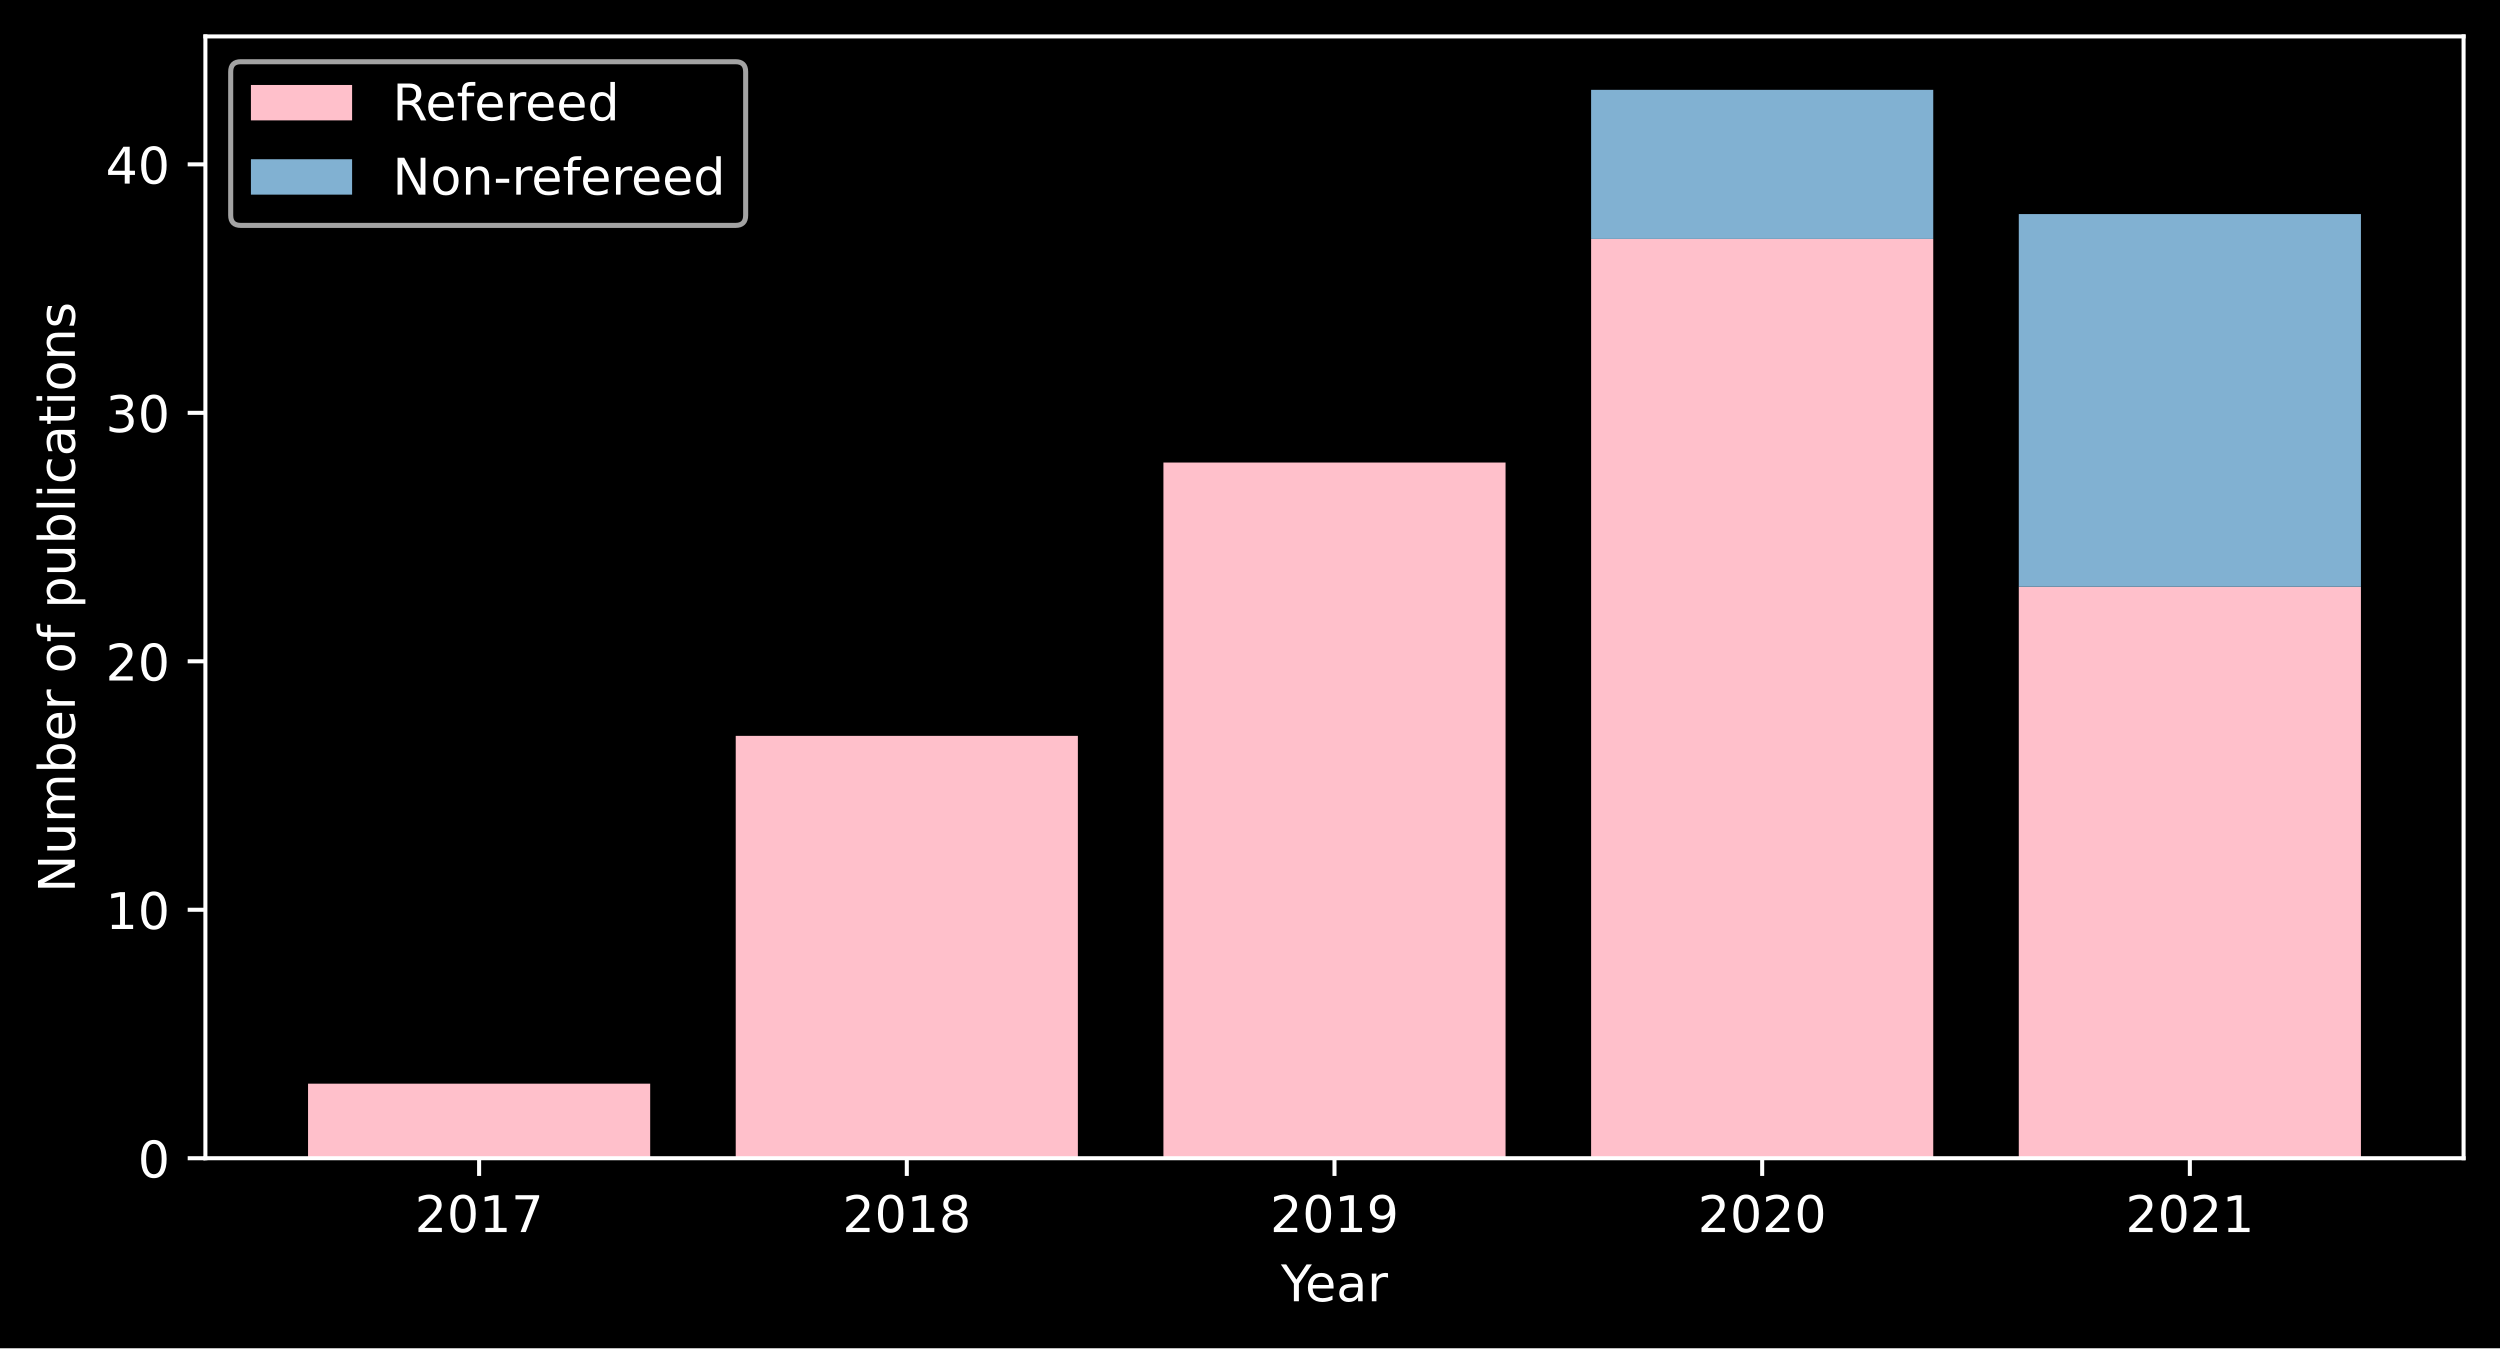
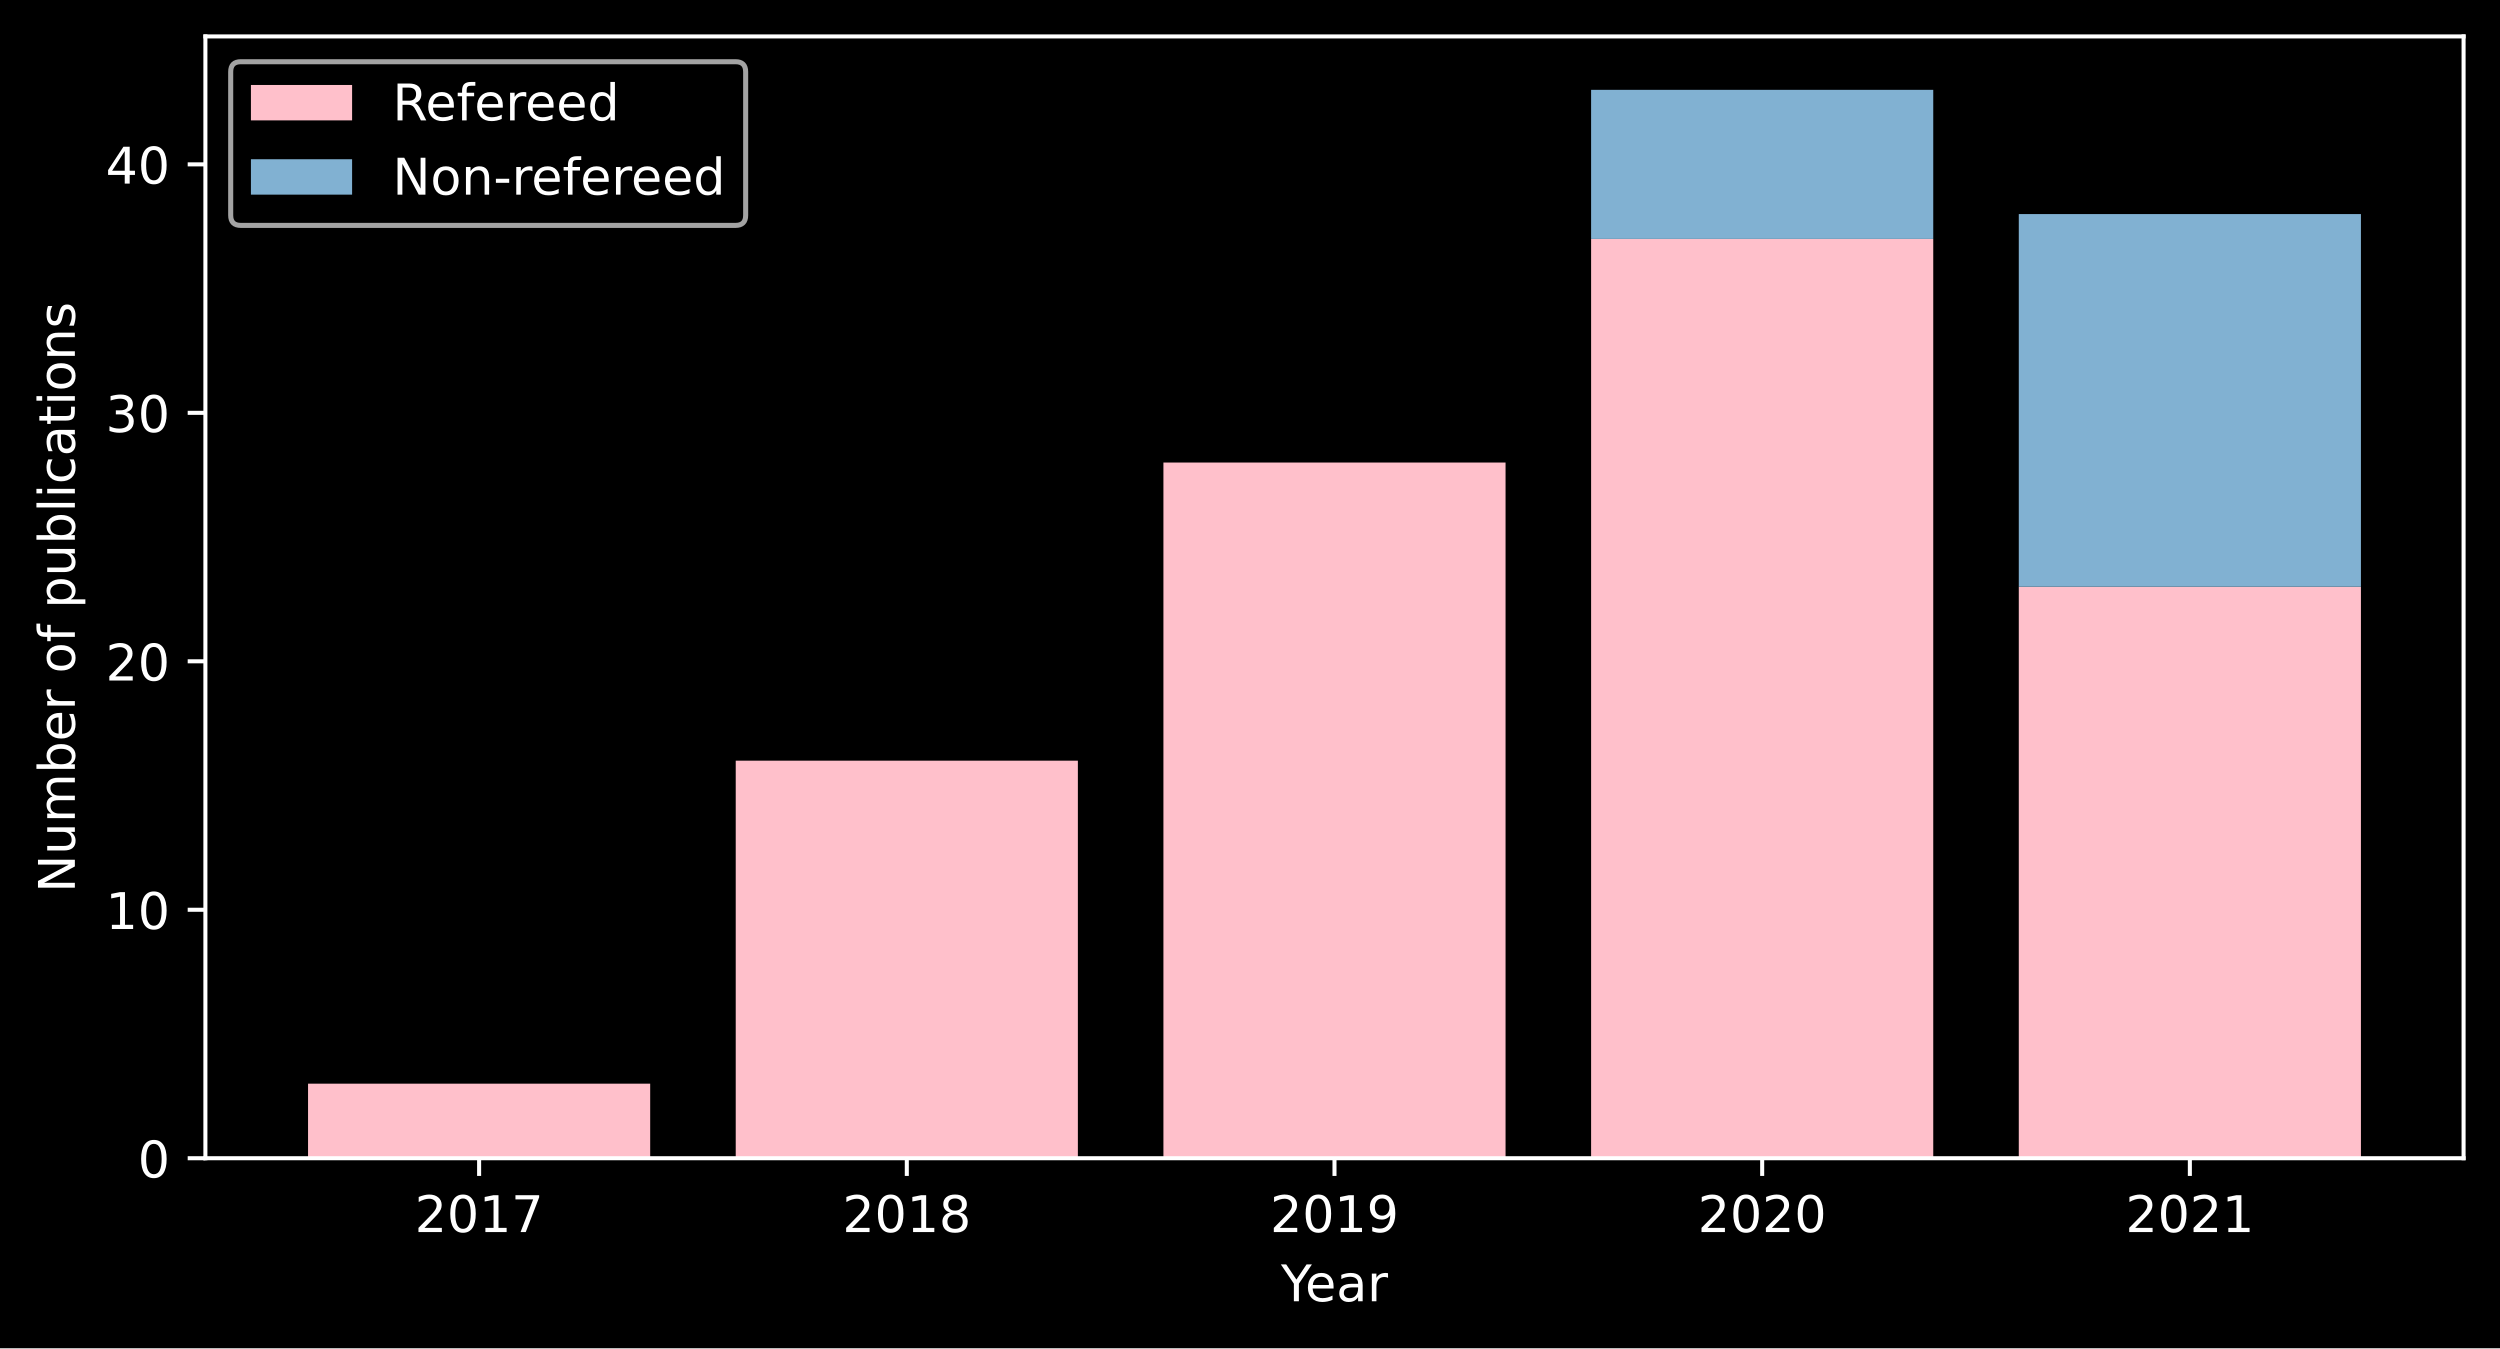
<svg xmlns="http://www.w3.org/2000/svg" xmlns:xlink="http://www.w3.org/1999/xlink" height="266.516pt" version="1.1" viewBox="0 0 494.203 266.516" width="494.203pt">
  <defs>
    <style type="text/css">*{stroke-linecap:butt;stroke-linejoin:round;}</style>
  </defs>
  <g id="figure_1">
    <g id="patch_1">
      <path d="M 0 266.516  L 494.203 266.516  L 494.203 0  L 0 0  z " />
    </g>
    <g id="axes_1">
      <g id="patch_2">
        <path d="M 40.603 228.96  L 487.003 228.96  L 487.003 7.2  L 40.603 7.2  z " />
      </g>
      <g id="patch_3">
-         <path clip-path="url(#pa37252a58e)" d="M 399.076 228.96  L 466.712 228.96  L 466.712 115.993  L 399.076 115.993  z " style="fill:#ffc0cb;" />
+         <path clip-path="url(#p2059bf0b3a)" d="M 399.076 228.96  L 466.712 228.96  L 466.712 115.993  L 399.076 115.993  z " style="fill:#ffc0cb;" />
      </g>
      <g id="patch_4">
-         <path clip-path="url(#pa37252a58e)" d="M 314.53 228.96  L 382.167 228.96  L 382.167 47.23  L 314.53 47.23  z " style="fill:#ffc0cb;" />
+         <path clip-path="url(#p2059bf0b3a)" d="M 314.53 228.96  L 382.167 228.96  L 382.167 47.23  L 314.53 47.23  z " style="fill:#ffc0cb;" />
      </g>
      <g id="patch_5">
-         <path clip-path="url(#pa37252a58e)" d="M 229.985 228.96  L 297.621 228.96  L 297.621 91.434  L 229.985 91.434  z " style="fill:#ffc0cb;" />
+         <path clip-path="url(#p2059bf0b3a)" d="M 229.985 228.96  L 297.621 228.96  L 297.621 91.434  L 229.985 91.434  z " style="fill:#ffc0cb;" />
      </g>
      <g id="patch_6">
-         <path clip-path="url(#pa37252a58e)" d="M 145.439 228.96  L 213.076 228.96  L 213.076 145.462  L 145.439 145.462  z " style="fill:#ffc0cb;" />
+         <path clip-path="url(#p2059bf0b3a)" d="M 145.439 228.96  L 213.076 228.96  L 213.076 150.374  L 145.439 150.374  z " style="fill:#ffc0cb;" />
      </g>
      <g id="patch_7">
-         <path clip-path="url(#pa37252a58e)" d="M 60.894 228.96  L 128.53 228.96  L 128.53 214.225  L 60.894 214.225  z " style="fill:#ffc0cb;" />
+         <path clip-path="url(#p2059bf0b3a)" d="M 60.894 228.96  L 128.53 228.96  L 128.53 214.225  L 60.894 214.225  z " style="fill:#ffc0cb;" />
      </g>
      <g id="patch_8">
-         <path clip-path="url(#pa37252a58e)" d="M 399.076 115.993  L 466.712 115.993  L 466.712 42.318  L 399.076 42.318  z " style="fill:#81b1d2;" />
+         <path clip-path="url(#p2059bf0b3a)" d="M 399.076 115.993  L 466.712 115.993  L 466.712 42.318  L 399.076 42.318  z " style="fill:#81b1d2;" />
      </g>
      <g id="patch_9">
-         <path clip-path="url(#pa37252a58e)" d="M 314.53 47.23  L 382.167 47.23  L 382.167 17.76  L 314.53 17.76  z " style="fill:#81b1d2;" />
+         <path clip-path="url(#p2059bf0b3a)" d="M 314.53 47.23  L 382.167 47.23  L 382.167 17.76  L 314.53 17.76  z " style="fill:#81b1d2;" />
      </g>
      <g id="patch_10">
-         <path clip-path="url(#pa37252a58e)" d="M 229.985 91.434  L 297.621 91.434  L 297.621 91.434  L 229.985 91.434  z " style="fill:#81b1d2;" />
+         <path clip-path="url(#p2059bf0b3a)" d="M 229.985 91.434  L 297.621 91.434  L 297.621 91.434  L 229.985 91.434  z " style="fill:#81b1d2;" />
      </g>
      <g id="patch_11">
-         <path clip-path="url(#pa37252a58e)" d="M 145.439 145.462  L 213.076 145.462  L 213.076 145.462  L 145.439 145.462  z " style="fill:#81b1d2;" />
+         <path clip-path="url(#p2059bf0b3a)" d="M 145.439 150.374  L 213.076 150.374  L 213.076 150.374  L 145.439 150.374  z " style="fill:#81b1d2;" />
      </g>
      <g id="patch_12">
-         <path clip-path="url(#pa37252a58e)" d="M 60.894 214.225  L 128.53 214.225  L 128.53 214.225  L 60.894 214.225  z " style="fill:#81b1d2;" />
+         <path clip-path="url(#p2059bf0b3a)" d="M 60.894 214.225  L 128.53 214.225  L 128.53 214.225  L 60.894 214.225  z " style="fill:#81b1d2;" />
      </g>
      <g id="matplotlib.axis_1">
        <g id="xtick_1">
          <g id="line2d_1">
            <defs>
-               <path d="M 0 0  L 0 3.5  " id="m98f224678f" style="stroke:#ffffff;stroke-width:0.8;" />
-             </defs>
-             <g>
-               <use style="fill:#ffffff;stroke:#ffffff;stroke-width:0.8;" x="432.894" xlink:href="#m98f224678f" y="228.96" />
+               <path d="M 0 0  L 0 3.5  " id="mfe0877074a" style="stroke:#ffffff;stroke-width:0.8;" />
+             </defs>
+             <g>
+               <use style="fill:#ffffff;stroke:#ffffff;stroke-width:0.8;" x="432.894" xlink:href="#mfe0877074a" y="228.96" />
            </g>
          </g>
          <g id="text_1">
            <g style="fill:#ffffff;" transform="translate(420.169 243.5584)scale(0.1 -0.1)">
              <defs>
                <path d="M 1228 531  L 3431 531  L 3431 0  L 469 0  L 469 531  Q 828 903 1448 1529  Q 2069 2156 2228 2338  Q 2531 2678 2651 2914  Q 2772 3150 2772 3378  Q 2772 3750 2511 3984  Q 2250 4219 1831 4219  Q 1534 4219 1204 4116  Q 875 4013 500 3803  L 500 4441  Q 881 4594 1212 4672  Q 1544 4750 1819 4750  Q 2544 4750 2975 4387  Q 3406 4025 3406 3419  Q 3406 3131 3298 2873  Q 3191 2616 2906 2266  Q 2828 2175 2409 1742  Q 1991 1309 1228 531  z " id="DejaVuSans-32" transform="scale(0.015625)" />
                <path d="M 2034 4250  Q 1547 4250 1301 3770  Q 1056 3291 1056 2328  Q 1056 1369 1301 889  Q 1547 409 2034 409  Q 2525 409 2770 889  Q 3016 1369 3016 2328  Q 3016 3291 2770 3770  Q 2525 4250 2034 4250  z M 2034 4750  Q 2819 4750 3233 4129  Q 3647 3509 3647 2328  Q 3647 1150 3233 529  Q 2819 -91 2034 -91  Q 1250 -91 836 529  Q 422 1150 422 2328  Q 422 3509 836 4129  Q 1250 4750 2034 4750  z " id="DejaVuSans-30" transform="scale(0.015625)" />
                <path d="M 794 531  L 1825 531  L 1825 4091  L 703 3866  L 703 4441  L 1819 4666  L 2450 4666  L 2450 531  L 3481 531  L 3481 0  L 794 0  L 794 531  z " id="DejaVuSans-31" transform="scale(0.015625)" />
              </defs>
              <use xlink:href="#DejaVuSans-32" />
              <use x="63.623" xlink:href="#DejaVuSans-30" />
              <use x="127.246" xlink:href="#DejaVuSans-32" />
              <use x="190.869" xlink:href="#DejaVuSans-31" />
            </g>
          </g>
        </g>
        <g id="xtick_2">
          <g id="line2d_2">
            <g>
-               <use style="fill:#ffffff;stroke:#ffffff;stroke-width:0.8;" x="348.349" xlink:href="#m98f224678f" y="228.96" />
+               <use style="fill:#ffffff;stroke:#ffffff;stroke-width:0.8;" x="348.349" xlink:href="#mfe0877074a" y="228.96" />
            </g>
          </g>
          <g id="text_2">
            <g style="fill:#ffffff;" transform="translate(335.6236 243.5584)scale(0.1 -0.1)">
              <use xlink:href="#DejaVuSans-32" />
              <use x="63.623" xlink:href="#DejaVuSans-30" />
              <use x="127.246" xlink:href="#DejaVuSans-32" />
              <use x="190.869" xlink:href="#DejaVuSans-30" />
            </g>
          </g>
        </g>
        <g id="xtick_3">
          <g id="line2d_3">
            <g>
-               <use style="fill:#ffffff;stroke:#ffffff;stroke-width:0.8;" x="263.803" xlink:href="#m98f224678f" y="228.96" />
+               <use style="fill:#ffffff;stroke:#ffffff;stroke-width:0.8;" x="263.803" xlink:href="#mfe0877074a" y="228.96" />
            </g>
          </g>
          <g id="text_3">
            <g style="fill:#ffffff;" transform="translate(251.0781 243.5584)scale(0.1 -0.1)">
              <defs>
                <path d="M 703 97  L 703 672  Q 941 559 1184 500  Q 1428 441 1663 441  Q 2288 441 2617 861  Q 2947 1281 2994 2138  Q 2813 1869 2534 1725  Q 2256 1581 1919 1581  Q 1219 1581 811 2004  Q 403 2428 403 3163  Q 403 3881 828 4315  Q 1253 4750 1959 4750  Q 2769 4750 3195 4129  Q 3622 3509 3622 2328  Q 3622 1225 3098 567  Q 2575 -91 1691 -91  Q 1453 -91 1209 -44  Q 966 3 703 97  z M 1959 2075  Q 2384 2075 2632 2365  Q 2881 2656 2881 3163  Q 2881 3666 2632 3958  Q 2384 4250 1959 4250  Q 1534 4250 1286 3958  Q 1038 3666 1038 3163  Q 1038 2656 1286 2365  Q 1534 2075 1959 2075  z " id="DejaVuSans-39" transform="scale(0.015625)" />
              </defs>
              <use xlink:href="#DejaVuSans-32" />
              <use x="63.623" xlink:href="#DejaVuSans-30" />
              <use x="127.246" xlink:href="#DejaVuSans-31" />
              <use x="190.869" xlink:href="#DejaVuSans-39" />
            </g>
          </g>
        </g>
        <g id="xtick_4">
          <g id="line2d_4">
            <g>
-               <use style="fill:#ffffff;stroke:#ffffff;stroke-width:0.8;" x="179.258" xlink:href="#m98f224678f" y="228.96" />
+               <use style="fill:#ffffff;stroke:#ffffff;stroke-width:0.8;" x="179.258" xlink:href="#mfe0877074a" y="228.96" />
            </g>
          </g>
          <g id="text_4">
            <g style="fill:#ffffff;" transform="translate(166.5327 243.5584)scale(0.1 -0.1)">
              <defs>
                <path d="M 2034 2216  Q 1584 2216 1326 1975  Q 1069 1734 1069 1313  Q 1069 891 1326 650  Q 1584 409 2034 409  Q 2484 409 2743 651  Q 3003 894 3003 1313  Q 3003 1734 2745 1975  Q 2488 2216 2034 2216  z M 1403 2484  Q 997 2584 770 2862  Q 544 3141 544 3541  Q 544 4100 942 4425  Q 1341 4750 2034 4750  Q 2731 4750 3128 4425  Q 3525 4100 3525 3541  Q 3525 3141 3298 2862  Q 3072 2584 2669 2484  Q 3125 2378 3379 2068  Q 3634 1759 3634 1313  Q 3634 634 3220 271  Q 2806 -91 2034 -91  Q 1263 -91 848 271  Q 434 634 434 1313  Q 434 1759 690 2068  Q 947 2378 1403 2484  z M 1172 3481  Q 1172 3119 1398 2916  Q 1625 2713 2034 2713  Q 2441 2713 2670 2916  Q 2900 3119 2900 3481  Q 2900 3844 2670 4047  Q 2441 4250 2034 4250  Q 1625 4250 1398 4047  Q 1172 3844 1172 3481  z " id="DejaVuSans-38" transform="scale(0.015625)" />
              </defs>
              <use xlink:href="#DejaVuSans-32" />
              <use x="63.623" xlink:href="#DejaVuSans-30" />
              <use x="127.246" xlink:href="#DejaVuSans-31" />
              <use x="190.869" xlink:href="#DejaVuSans-38" />
            </g>
          </g>
        </g>
        <g id="xtick_5">
          <g id="line2d_5">
            <g>
-               <use style="fill:#ffffff;stroke:#ffffff;stroke-width:0.8;" x="94.712" xlink:href="#m98f224678f" y="228.96" />
+               <use style="fill:#ffffff;stroke:#ffffff;stroke-width:0.8;" x="94.712" xlink:href="#mfe0877074a" y="228.96" />
            </g>
          </g>
          <g id="text_5">
            <g style="fill:#ffffff;" transform="translate(81.98722 243.5584)scale(0.1 -0.1)">
              <defs>
                <path d="M 525 4666  L 3525 4666  L 3525 4397  L 1831 0  L 1172 0  L 2766 4134  L 525 4134  L 525 4666  z " id="DejaVuSans-37" transform="scale(0.015625)" />
              </defs>
              <use xlink:href="#DejaVuSans-32" />
              <use x="63.623" xlink:href="#DejaVuSans-30" />
              <use x="127.246" xlink:href="#DejaVuSans-31" />
              <use x="190.869" xlink:href="#DejaVuSans-37" />
            </g>
          </g>
        </g>
        <g id="text_6">
          <g style="fill:#ffffff;" transform="translate(253.2156 257.2366)scale(0.1 -0.1)">
            <defs>
              <path d="M -13 4666  L 666 4666  L 1959 2747  L 3244 4666  L 3922 4666  L 2272 2222  L 2272 0  L 1638 0  L 1638 2222  L -13 4666  z " id="DejaVuSans-59" transform="scale(0.015625)" />
              <path d="M 3597 1894  L 3597 1613  L 953 1613  Q 991 1019 1311 708  Q 1631 397 2203 397  Q 2534 397 2845 478  Q 3156 559 3463 722  L 3463 178  Q 3153 47 2828 -22  Q 2503 -91 2169 -91  Q 1331 -91 842 396  Q 353 884 353 1716  Q 353 2575 817 3079  Q 1281 3584 2069 3584  Q 2775 3584 3186 3129  Q 3597 2675 3597 1894  z M 3022 2063  Q 3016 2534 2758 2815  Q 2500 3097 2075 3097  Q 1594 3097 1305 2825  Q 1016 2553 972 2059  L 3022 2063  z " id="DejaVuSans-65" transform="scale(0.015625)" />
              <path d="M 2194 1759  Q 1497 1759 1228 1600  Q 959 1441 959 1056  Q 959 750 1161 570  Q 1363 391 1709 391  Q 2188 391 2477 730  Q 2766 1069 2766 1631  L 2766 1759  L 2194 1759  z M 3341 1997  L 3341 0  L 2766 0  L 2766 531  Q 2569 213 2275 61  Q 1981 -91 1556 -91  Q 1019 -91 701 211  Q 384 513 384 1019  Q 384 1609 779 1909  Q 1175 2209 1959 2209  L 2766 2209  L 2766 2266  Q 2766 2663 2505 2880  Q 2244 3097 1772 3097  Q 1472 3097 1187 3025  Q 903 2953 641 2809  L 641 3341  Q 956 3463 1253 3523  Q 1550 3584 1831 3584  Q 2591 3584 2966 3190  Q 3341 2797 3341 1997  z " id="DejaVuSans-61" transform="scale(0.015625)" />
              <path d="M 2631 2963  Q 2534 3019 2420 3045  Q 2306 3072 2169 3072  Q 1681 3072 1420 2755  Q 1159 2438 1159 1844  L 1159 0  L 581 0  L 581 3500  L 1159 3500  L 1159 2956  Q 1341 3275 1631 3429  Q 1922 3584 2338 3584  Q 2397 3584 2469 3576  Q 2541 3569 2628 3553  L 2631 2963  z " id="DejaVuSans-72" transform="scale(0.015625)" />
            </defs>
            <use xlink:href="#DejaVuSans-59" />
            <use x="47.834" xlink:href="#DejaVuSans-65" />
            <use x="109.357" xlink:href="#DejaVuSans-61" />
            <use x="170.637" xlink:href="#DejaVuSans-72" />
          </g>
        </g>
      </g>
      <g id="matplotlib.axis_2">
        <g id="ytick_1">
          <g id="line2d_6">
            <defs>
-               <path d="M 0 0  L -3.5 0  " id="m6e9a4f8a1f" style="stroke:#ffffff;stroke-width:0.8;" />
-             </defs>
-             <g>
-               <use style="fill:#ffffff;stroke:#ffffff;stroke-width:0.8;" x="40.603" xlink:href="#m6e9a4f8a1f" y="228.96" />
+               <path d="M 0 0  L -3.5 0  " id="m4025b96b35" style="stroke:#ffffff;stroke-width:0.8;" />
+             </defs>
+             <g>
+               <use style="fill:#ffffff;stroke:#ffffff;stroke-width:0.8;" x="40.603" xlink:href="#m4025b96b35" y="228.96" />
            </g>
          </g>
          <g id="text_7">
            <g style="fill:#ffffff;" transform="translate(27.24063 232.7592)scale(0.1 -0.1)">
              <use xlink:href="#DejaVuSans-30" />
            </g>
          </g>
        </g>
        <g id="ytick_2">
          <g id="line2d_7">
            <g>
-               <use style="fill:#ffffff;stroke:#ffffff;stroke-width:0.8;" x="40.603" xlink:href="#m6e9a4f8a1f" y="179.844" />
+               <use style="fill:#ffffff;stroke:#ffffff;stroke-width:0.8;" x="40.603" xlink:href="#m4025b96b35" y="179.844" />
            </g>
          </g>
          <g id="text_8">
            <g style="fill:#ffffff;" transform="translate(20.87813 183.6429)scale(0.1 -0.1)">
              <use xlink:href="#DejaVuSans-31" />
              <use x="63.623" xlink:href="#DejaVuSans-30" />
            </g>
          </g>
        </g>
        <g id="ytick_3">
          <g id="line2d_8">
            <g>
-               <use style="fill:#ffffff;stroke:#ffffff;stroke-width:0.8;" x="40.603" xlink:href="#m6e9a4f8a1f" y="130.727" />
+               <use style="fill:#ffffff;stroke:#ffffff;stroke-width:0.8;" x="40.603" xlink:href="#m4025b96b35" y="130.727" />
            </g>
          </g>
          <g id="text_9">
            <g style="fill:#ffffff;" transform="translate(20.87813 134.5267)scale(0.1 -0.1)">
              <use xlink:href="#DejaVuSans-32" />
              <use x="63.623" xlink:href="#DejaVuSans-30" />
            </g>
          </g>
        </g>
        <g id="ytick_4">
          <g id="line2d_9">
            <g>
-               <use style="fill:#ffffff;stroke:#ffffff;stroke-width:0.8;" x="40.603" xlink:href="#m6e9a4f8a1f" y="81.611" />
+               <use style="fill:#ffffff;stroke:#ffffff;stroke-width:0.8;" x="40.603" xlink:href="#m4025b96b35" y="81.611" />
            </g>
          </g>
          <g id="text_10">
            <g style="fill:#ffffff;" transform="translate(20.87813 85.41038)scale(0.1 -0.1)">
              <defs>
                <path d="M 2597 2516  Q 3050 2419 3304 2112  Q 3559 1806 3559 1356  Q 3559 666 3084 287  Q 2609 -91 1734 -91  Q 1441 -91 1130 -33  Q 819 25 488 141  L 488 750  Q 750 597 1062 519  Q 1375 441 1716 441  Q 2309 441 2620 675  Q 2931 909 2931 1356  Q 2931 1769 2642 2001  Q 2353 2234 1838 2234  L 1294 2234  L 1294 2753  L 1863 2753  Q 2328 2753 2575 2939  Q 2822 3125 2822 3475  Q 2822 3834 2567 4026  Q 2313 4219 1838 4219  Q 1578 4219 1281 4162  Q 984 4106 628 3988  L 628 4550  Q 988 4650 1302 4700  Q 1616 4750 1894 4750  Q 2613 4750 3031 4423  Q 3450 4097 3450 3541  Q 3450 3153 3228 2886  Q 3006 2619 2597 2516  z " id="DejaVuSans-33" transform="scale(0.015625)" />
              </defs>
              <use xlink:href="#DejaVuSans-33" />
              <use x="63.623" xlink:href="#DejaVuSans-30" />
            </g>
          </g>
        </g>
        <g id="ytick_5">
          <g id="line2d_10">
            <g>
-               <use style="fill:#ffffff;stroke:#ffffff;stroke-width:0.8;" x="40.603" xlink:href="#m6e9a4f8a1f" y="32.495" />
+               <use style="fill:#ffffff;stroke:#ffffff;stroke-width:0.8;" x="40.603" xlink:href="#m4025b96b35" y="32.495" />
            </g>
          </g>
          <g id="text_11">
            <g style="fill:#ffffff;" transform="translate(20.87813 36.2941)scale(0.1 -0.1)">
              <defs>
                <path d="M 2419 4116  L 825 1625  L 2419 1625  L 2419 4116  z M 2253 4666  L 3047 4666  L 3047 1625  L 3713 1625  L 3713 1100  L 3047 1100  L 3047 0  L 2419 0  L 2419 1100  L 313 1100  L 313 1709  L 2253 4666  z " id="DejaVuSans-34" transform="scale(0.015625)" />
              </defs>
              <use xlink:href="#DejaVuSans-34" />
              <use x="63.623" xlink:href="#DejaVuSans-30" />
            </g>
          </g>
        </g>
        <g id="text_12">
          <g style="fill:#ffffff;" transform="translate(14.79844 176.4542)rotate(-90)scale(0.1 -0.1)">
            <defs>
              <path d="M 628 4666  L 1478 4666  L 3547 763  L 3547 4666  L 4159 4666  L 4159 0  L 3309 0  L 1241 3903  L 1241 0  L 628 0  L 628 4666  z " id="DejaVuSans-4e" transform="scale(0.015625)" />
              <path d="M 544 1381  L 544 3500  L 1119 3500  L 1119 1403  Q 1119 906 1312 657  Q 1506 409 1894 409  Q 2359 409 2629 706  Q 2900 1003 2900 1516  L 2900 3500  L 3475 3500  L 3475 0  L 2900 0  L 2900 538  Q 2691 219 2414 64  Q 2138 -91 1772 -91  Q 1169 -91 856 284  Q 544 659 544 1381  z M 1991 3584  L 1991 3584  z " id="DejaVuSans-75" transform="scale(0.015625)" />
              <path d="M 3328 2828  Q 3544 3216 3844 3400  Q 4144 3584 4550 3584  Q 5097 3584 5394 3201  Q 5691 2819 5691 2113  L 5691 0  L 5113 0  L 5113 2094  Q 5113 2597 4934 2840  Q 4756 3084 4391 3084  Q 3944 3084 3684 2787  Q 3425 2491 3425 1978  L 3425 0  L 2847 0  L 2847 2094  Q 2847 2600 2669 2842  Q 2491 3084 2119 3084  Q 1678 3084 1418 2786  Q 1159 2488 1159 1978  L 1159 0  L 581 0  L 581 3500  L 1159 3500  L 1159 2956  Q 1356 3278 1631 3431  Q 1906 3584 2284 3584  Q 2666 3584 2933 3390  Q 3200 3197 3328 2828  z " id="DejaVuSans-6d" transform="scale(0.015625)" />
              <path d="M 3116 1747  Q 3116 2381 2855 2742  Q 2594 3103 2138 3103  Q 1681 3103 1420 2742  Q 1159 2381 1159 1747  Q 1159 1113 1420 752  Q 1681 391 2138 391  Q 2594 391 2855 752  Q 3116 1113 3116 1747  z M 1159 2969  Q 1341 3281 1617 3432  Q 1894 3584 2278 3584  Q 2916 3584 3314 3078  Q 3713 2572 3713 1747  Q 3713 922 3314 415  Q 2916 -91 2278 -91  Q 1894 -91 1617 61  Q 1341 213 1159 525  L 1159 0  L 581 0  L 581 4863  L 1159 4863  L 1159 2969  z " id="DejaVuSans-62" transform="scale(0.015625)" />
              <path id="DejaVuSans-20" transform="scale(0.015625)" />
              <path d="M 1959 3097  Q 1497 3097 1228 2736  Q 959 2375 959 1747  Q 959 1119 1226 758  Q 1494 397 1959 397  Q 2419 397 2687 759  Q 2956 1122 2956 1747  Q 2956 2369 2687 2733  Q 2419 3097 1959 3097  z M 1959 3584  Q 2709 3584 3137 3096  Q 3566 2609 3566 1747  Q 3566 888 3137 398  Q 2709 -91 1959 -91  Q 1206 -91 779 398  Q 353 888 353 1747  Q 353 2609 779 3096  Q 1206 3584 1959 3584  z " id="DejaVuSans-6f" transform="scale(0.015625)" />
              <path d="M 2375 4863  L 2375 4384  L 1825 4384  Q 1516 4384 1395 4259  Q 1275 4134 1275 3809  L 1275 3500  L 2222 3500  L 2222 3053  L 1275 3053  L 1275 0  L 697 0  L 697 3053  L 147 3053  L 147 3500  L 697 3500  L 697 3744  Q 697 4328 969 4595  Q 1241 4863 1831 4863  L 2375 4863  z " id="DejaVuSans-66" transform="scale(0.015625)" />
              <path d="M 1159 525  L 1159 -1331  L 581 -1331  L 581 3500  L 1159 3500  L 1159 2969  Q 1341 3281 1617 3432  Q 1894 3584 2278 3584  Q 2916 3584 3314 3078  Q 3713 2572 3713 1747  Q 3713 922 3314 415  Q 2916 -91 2278 -91  Q 1894 -91 1617 61  Q 1341 213 1159 525  z M 3116 1747  Q 3116 2381 2855 2742  Q 2594 3103 2138 3103  Q 1681 3103 1420 2742  Q 1159 2381 1159 1747  Q 1159 1113 1420 752  Q 1681 391 2138 391  Q 2594 391 2855 752  Q 3116 1113 3116 1747  z " id="DejaVuSans-70" transform="scale(0.015625)" />
              <path d="M 603 4863  L 1178 4863  L 1178 0  L 603 0  L 603 4863  z " id="DejaVuSans-6c" transform="scale(0.015625)" />
              <path d="M 603 3500  L 1178 3500  L 1178 0  L 603 0  L 603 3500  z M 603 4863  L 1178 4863  L 1178 4134  L 603 4134  L 603 4863  z " id="DejaVuSans-69" transform="scale(0.015625)" />
              <path d="M 3122 3366  L 3122 2828  Q 2878 2963 2633 3030  Q 2388 3097 2138 3097  Q 1578 3097 1268 2742  Q 959 2388 959 1747  Q 959 1106 1268 751  Q 1578 397 2138 397  Q 2388 397 2633 464  Q 2878 531 3122 666  L 3122 134  Q 2881 22 2623 -34  Q 2366 -91 2075 -91  Q 1284 -91 818 406  Q 353 903 353 1747  Q 353 2603 823 3093  Q 1294 3584 2113 3584  Q 2378 3584 2631 3529  Q 2884 3475 3122 3366  z " id="DejaVuSans-63" transform="scale(0.015625)" />
              <path d="M 1172 4494  L 1172 3500  L 2356 3500  L 2356 3053  L 1172 3053  L 1172 1153  Q 1172 725 1289 603  Q 1406 481 1766 481  L 2356 481  L 2356 0  L 1766 0  Q 1100 0 847 248  Q 594 497 594 1153  L 594 3053  L 172 3053  L 172 3500  L 594 3500  L 594 4494  L 1172 4494  z " id="DejaVuSans-74" transform="scale(0.015625)" />
              <path d="M 3513 2113  L 3513 0  L 2938 0  L 2938 2094  Q 2938 2591 2744 2837  Q 2550 3084 2163 3084  Q 1697 3084 1428 2787  Q 1159 2491 1159 1978  L 1159 0  L 581 0  L 581 3500  L 1159 3500  L 1159 2956  Q 1366 3272 1645 3428  Q 1925 3584 2291 3584  Q 2894 3584 3203 3211  Q 3513 2838 3513 2113  z " id="DejaVuSans-6e" transform="scale(0.015625)" />
              <path d="M 2834 3397  L 2834 2853  Q 2591 2978 2328 3040  Q 2066 3103 1784 3103  Q 1356 3103 1142 2972  Q 928 2841 928 2578  Q 928 2378 1081 2264  Q 1234 2150 1697 2047  L 1894 2003  Q 2506 1872 2764 1633  Q 3022 1394 3022 966  Q 3022 478 2636 193  Q 2250 -91 1575 -91  Q 1294 -91 989 -36  Q 684 19 347 128  L 347 722  Q 666 556 975 473  Q 1284 391 1588 391  Q 1994 391 2212 530  Q 2431 669 2431 922  Q 2431 1156 2273 1281  Q 2116 1406 1581 1522  L 1381 1569  Q 847 1681 609 1914  Q 372 2147 372 2553  Q 372 3047 722 3315  Q 1072 3584 1716 3584  Q 2034 3584 2315 3537  Q 2597 3491 2834 3397  z " id="DejaVuSans-73" transform="scale(0.015625)" />
            </defs>
            <use xlink:href="#DejaVuSans-4e" />
            <use x="74.805" xlink:href="#DejaVuSans-75" />
            <use x="138.184" xlink:href="#DejaVuSans-6d" />
            <use x="235.596" xlink:href="#DejaVuSans-62" />
            <use x="299.072" xlink:href="#DejaVuSans-65" />
            <use x="360.596" xlink:href="#DejaVuSans-72" />
            <use x="401.709" xlink:href="#DejaVuSans-20" />
            <use x="433.496" xlink:href="#DejaVuSans-6f" />
            <use x="494.678" xlink:href="#DejaVuSans-66" />
            <use x="529.883" xlink:href="#DejaVuSans-20" />
            <use x="561.67" xlink:href="#DejaVuSans-70" />
            <use x="625.146" xlink:href="#DejaVuSans-75" />
            <use x="688.525" xlink:href="#DejaVuSans-62" />
            <use x="752.002" xlink:href="#DejaVuSans-6c" />
            <use x="779.785" xlink:href="#DejaVuSans-69" />
            <use x="807.568" xlink:href="#DejaVuSans-63" />
            <use x="862.549" xlink:href="#DejaVuSans-61" />
            <use x="923.828" xlink:href="#DejaVuSans-74" />
            <use x="963.037" xlink:href="#DejaVuSans-69" />
            <use x="990.82" xlink:href="#DejaVuSans-6f" />
            <use x="1052.002" xlink:href="#DejaVuSans-6e" />
            <use x="1115.381" xlink:href="#DejaVuSans-73" />
          </g>
        </g>
      </g>
      <g id="patch_13">
        <path d="M 40.603 228.96  L 40.603 7.2  " style="fill:none;stroke:#ffffff;stroke-linecap:square;stroke-linejoin:miter;stroke-width:0.8;" />
      </g>
      <g id="patch_14">
        <path d="M 487.003 228.96  L 487.003 7.2  " style="fill:none;stroke:#ffffff;stroke-linecap:square;stroke-linejoin:miter;stroke-width:0.8;" />
      </g>
      <g id="patch_15">
        <path d="M 40.603 228.96  L 487.003 228.96  " style="fill:none;stroke:#ffffff;stroke-linecap:square;stroke-linejoin:miter;stroke-width:0.8;" />
      </g>
      <g id="patch_16">
        <path d="M 40.603 7.2  L 487.003 7.2  " style="fill:none;stroke:#ffffff;stroke-linecap:square;stroke-linejoin:miter;stroke-width:0.8;" />
      </g>
      <g id="legend_1">
        <g id="patch_17">
          <path d="M 47.603 44.556  L 145.402 44.556  Q 147.402 44.556 147.402 42.556  L 147.402 14.2  Q 147.402 12.2 145.402 12.2  L 47.603 12.2  Q 45.603 12.2 45.603 14.2  L 45.603 42.556  Q 45.603 44.556 47.603 44.556  z " style="opacity:0.8;stroke:#cccccc;stroke-linejoin:miter;" />
        </g>
        <g id="patch_18">
          <path d="M 49.603 23.798  L 69.603 23.798  L 69.603 16.798  L 49.603 16.798  z " style="fill:#ffc0cb;" />
        </g>
        <g id="text_13">
          <g style="fill:#ffffff;" transform="translate(77.60313 23.79844)scale(0.1 -0.1)">
            <defs>
              <path d="M 2841 2188  Q 3044 2119 3236 1894  Q 3428 1669 3622 1275  L 4263 0  L 3584 0  L 2988 1197  Q 2756 1666 2539 1819  Q 2322 1972 1947 1972  L 1259 1972  L 1259 0  L 628 0  L 628 4666  L 2053 4666  Q 2853 4666 3247 4331  Q 3641 3997 3641 3322  Q 3641 2881 3436 2590  Q 3231 2300 2841 2188  z M 1259 4147  L 1259 2491  L 2053 2491  Q 2509 2491 2742 2702  Q 2975 2913 2975 3322  Q 2975 3731 2742 3939  Q 2509 4147 2053 4147  L 1259 4147  z " id="DejaVuSans-52" transform="scale(0.015625)" />
              <path d="M 2906 2969  L 2906 4863  L 3481 4863  L 3481 0  L 2906 0  L 2906 525  Q 2725 213 2448 61  Q 2172 -91 1784 -91  Q 1150 -91 751 415  Q 353 922 353 1747  Q 353 2572 751 3078  Q 1150 3584 1784 3584  Q 2172 3584 2448 3432  Q 2725 3281 2906 2969  z M 947 1747  Q 947 1113 1208 752  Q 1469 391 1925 391  Q 2381 391 2643 752  Q 2906 1113 2906 1747  Q 2906 2381 2643 2742  Q 2381 3103 1925 3103  Q 1469 3103 1208 2742  Q 947 2381 947 1747  z " id="DejaVuSans-64" transform="scale(0.015625)" />
            </defs>
            <use xlink:href="#DejaVuSans-52" />
            <use x="64.982" xlink:href="#DejaVuSans-65" />
            <use x="126.506" xlink:href="#DejaVuSans-66" />
            <use x="161.711" xlink:href="#DejaVuSans-65" />
            <use x="223.234" xlink:href="#DejaVuSans-72" />
            <use x="262.098" xlink:href="#DejaVuSans-65" />
            <use x="323.621" xlink:href="#DejaVuSans-65" />
            <use x="385.145" xlink:href="#DejaVuSans-64" />
          </g>
        </g>
        <g id="patch_19">
          <path d="M 49.603 38.477  L 69.603 38.477  L 69.603 31.477  L 49.603 31.477  z " style="fill:#81b1d2;" />
        </g>
        <g id="text_14">
          <g style="fill:#ffffff;" transform="translate(77.60313 38.47656)scale(0.1 -0.1)">
            <defs>
              <path d="M 313 2009  L 1997 2009  L 1997 1497  L 313 1497  L 313 2009  z " id="DejaVuSans-2d" transform="scale(0.015625)" />
            </defs>
            <use xlink:href="#DejaVuSans-4e" />
            <use x="74.805" xlink:href="#DejaVuSans-6f" />
            <use x="135.986" xlink:href="#DejaVuSans-6e" />
            <use x="199.365" xlink:href="#DejaVuSans-2d" />
            <use x="235.449" xlink:href="#DejaVuSans-72" />
            <use x="274.312" xlink:href="#DejaVuSans-65" />
            <use x="335.836" xlink:href="#DejaVuSans-66" />
            <use x="371.041" xlink:href="#DejaVuSans-65" />
            <use x="432.564" xlink:href="#DejaVuSans-72" />
            <use x="471.428" xlink:href="#DejaVuSans-65" />
            <use x="532.951" xlink:href="#DejaVuSans-65" />
            <use x="594.475" xlink:href="#DejaVuSans-64" />
          </g>
        </g>
      </g>
    </g>
  </g>
  <defs>
-     <clipPath id="pa37252a58e">
+     <clipPath id="p2059bf0b3a">
      <rect height="221.76" width="446.4" x="40.603" y="7.2" />
    </clipPath>
  </defs>
</svg>
